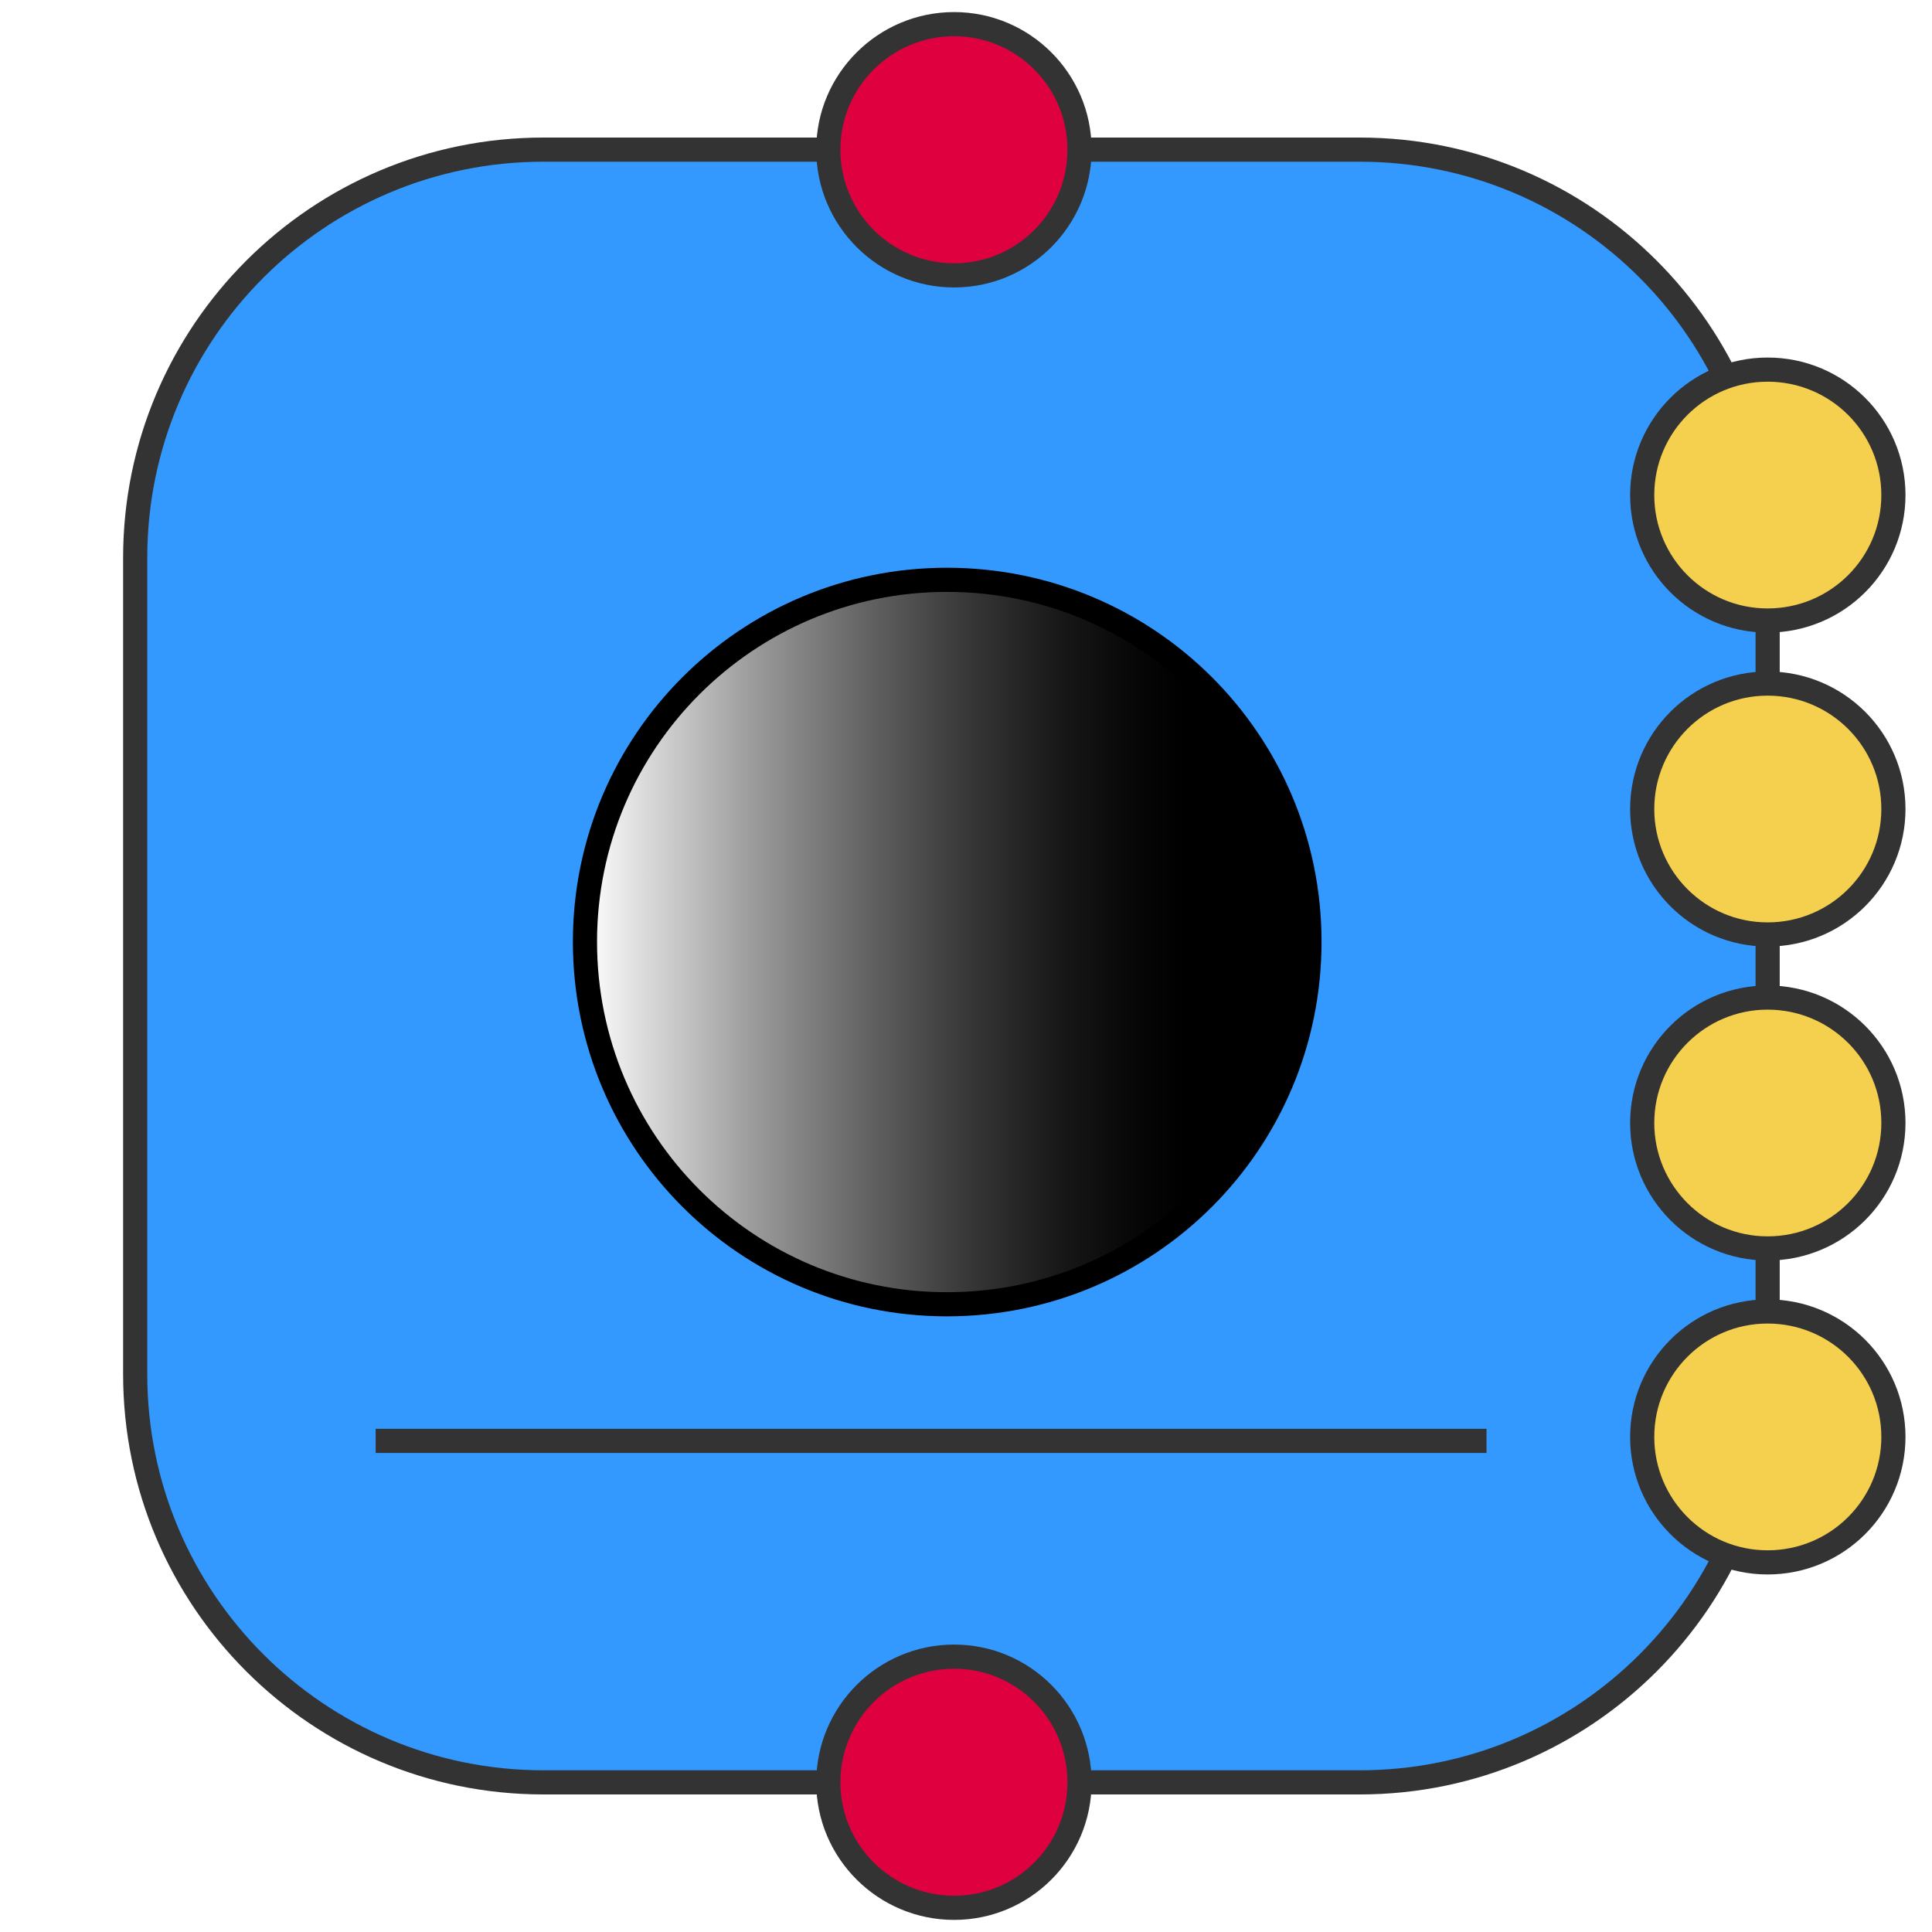
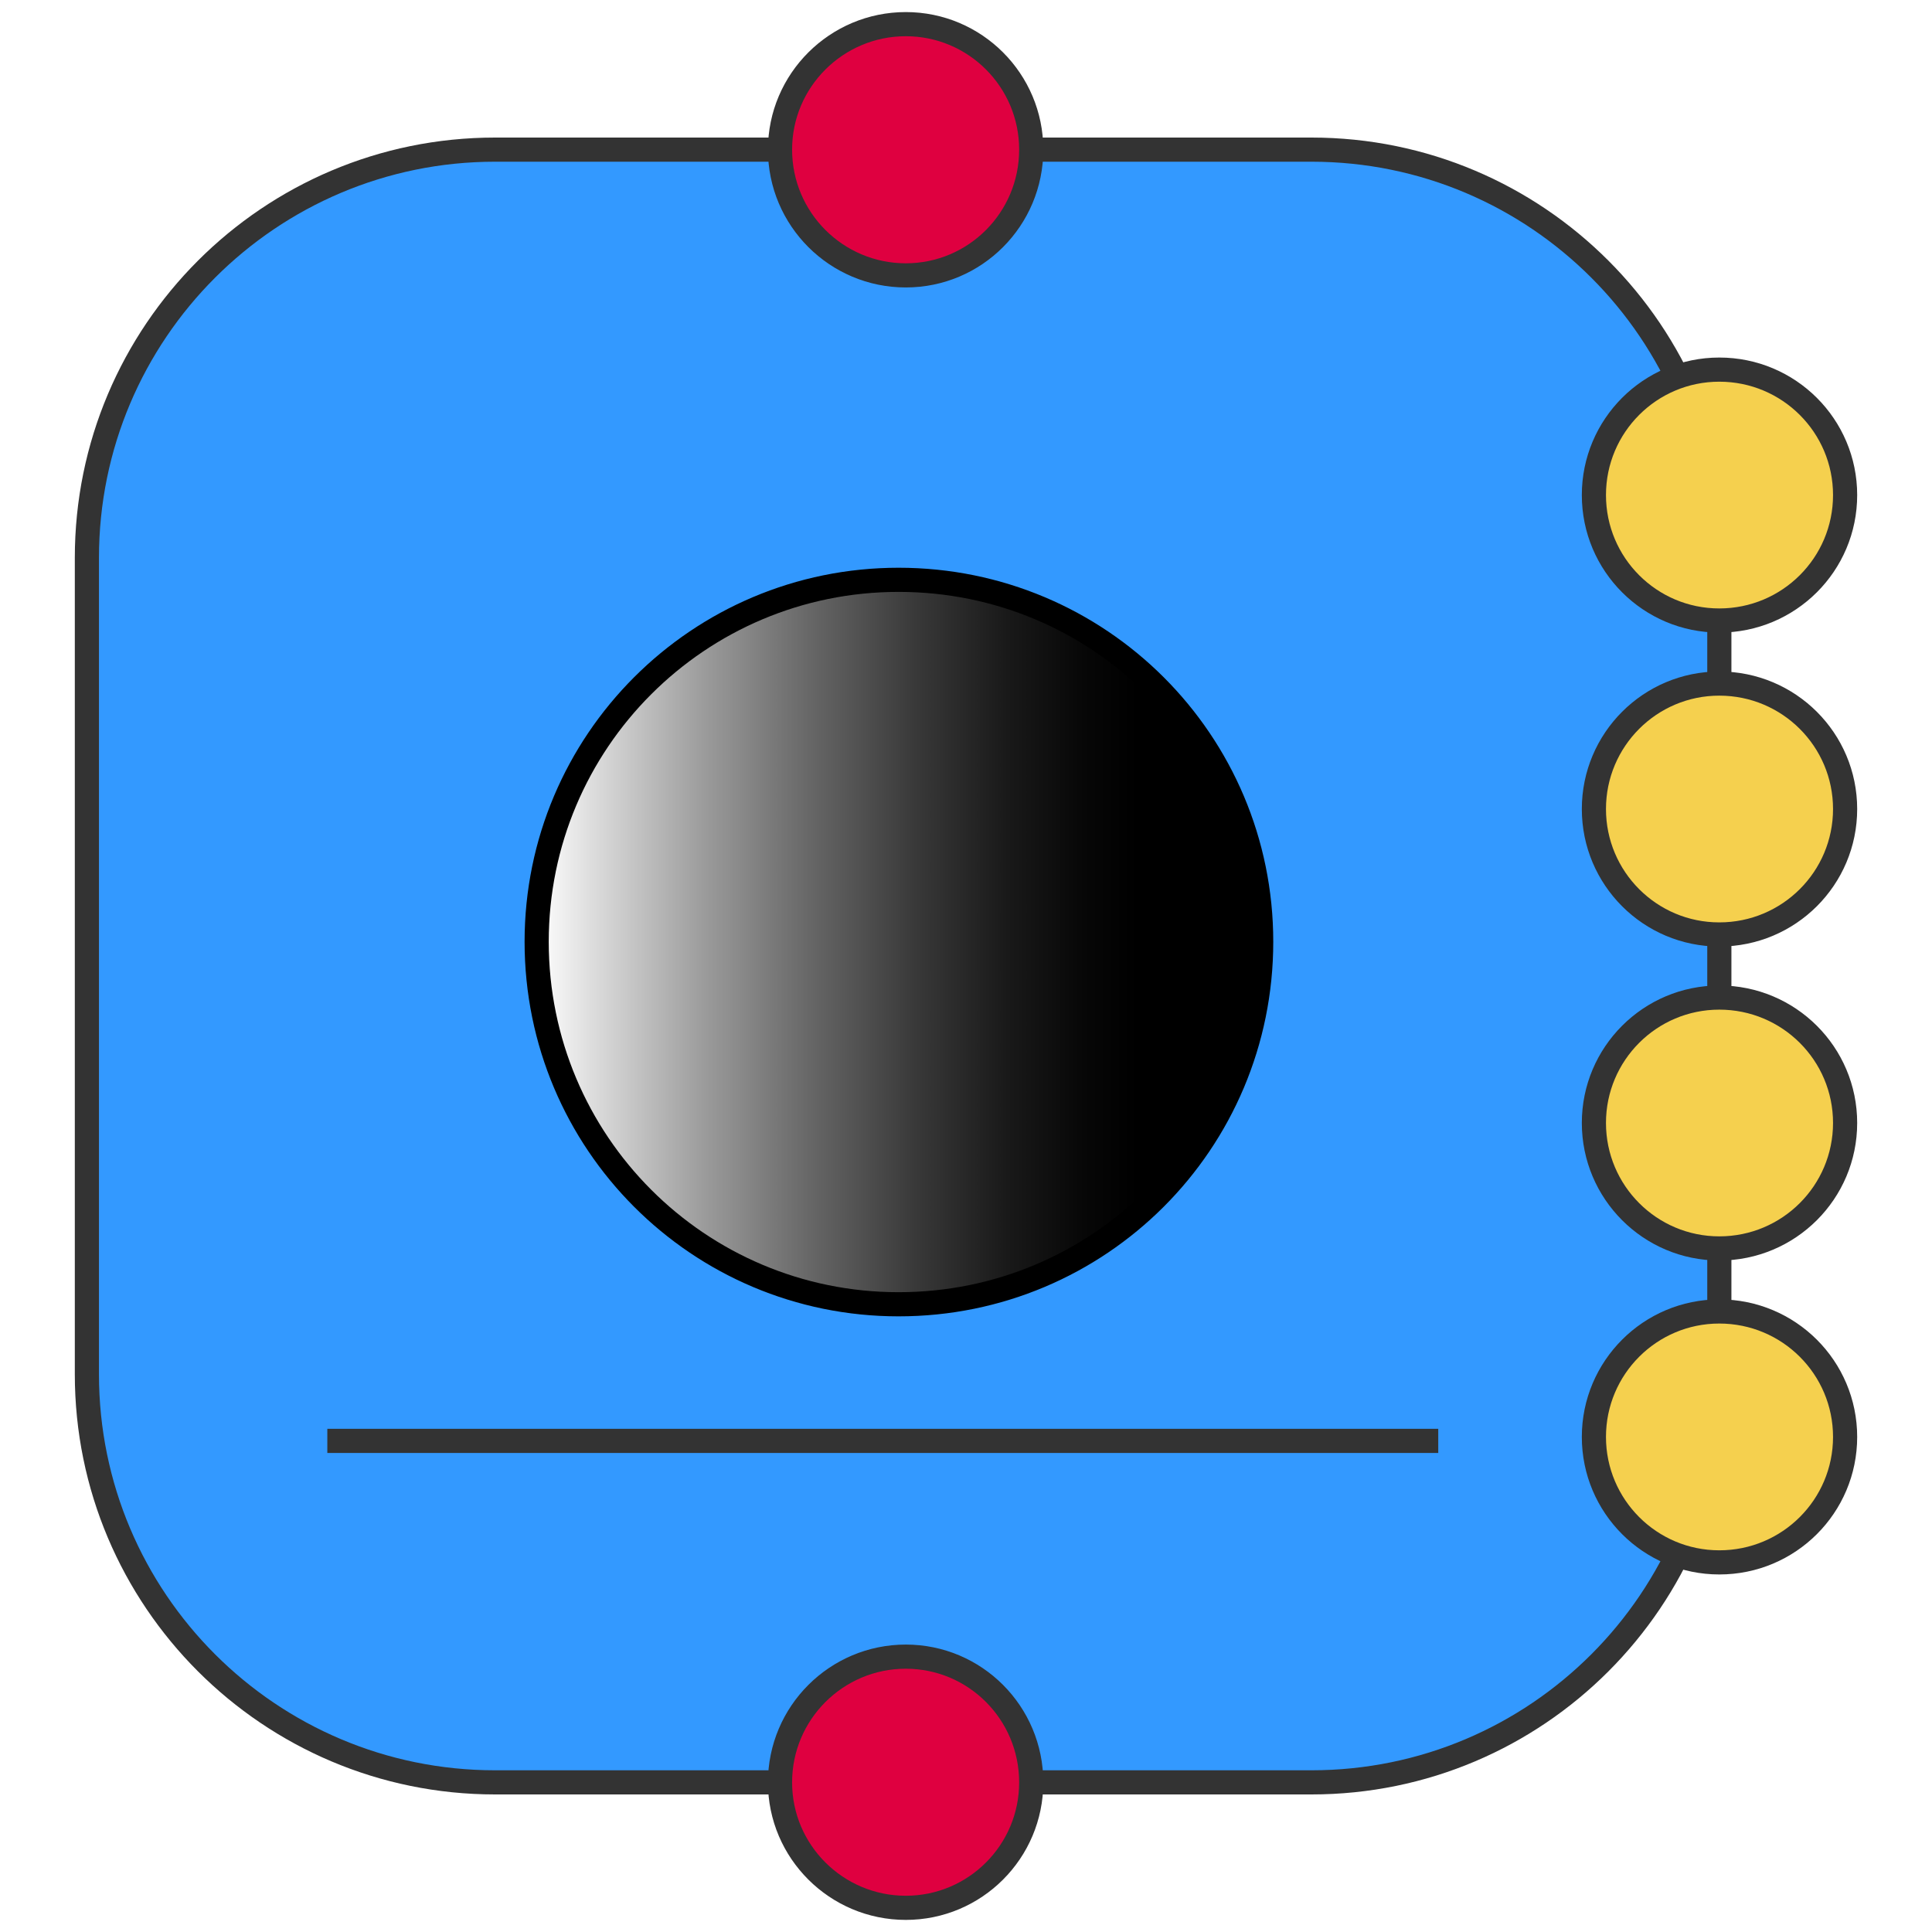
<svg xmlns="http://www.w3.org/2000/svg" version="1.1" id="Layer_1" x="0px" y="0px" width="80px" height="80px" viewBox="0 0 80 80" enable-background="new 0 0 80 80" xml:space="preserve">
  <g>
-     <path fill="#3399FF" stroke="#333333" stroke-linecap="round" stroke-linejoin="round" d="M5.598,23.098   c0-9.332,7.571-16.902,16.902-16.902h33.805c9.332,0,16.889,7.571,16.889,16.902v33.806c0,9.33-7.557,16.9-16.889,16.9H22.5   c-9.332,0-16.902-7.57-16.902-16.9V23.098z" />
+     <path fill="#3399FF" stroke="#333333" stroke-linecap="round" stroke-linejoin="round" d="M3.598,23.098   c0-9.332,7.571-16.902,16.902-16.902h33.805c9.332,0,16.889,7.571,16.889,16.902v33.806c0,9.33-7.557,16.9-16.889,16.9H20.5   c-9.332,0-16.902-7.57-16.902-16.9V23.098z" />
  </g>
-   <path fill="#F5D04E" stroke="#333333" stroke-linecap="round" stroke-linejoin="round" d="M68,20.5c0-2.869,2.326-5.195,5.193-5.195  c2.882,0,5.209,2.327,5.209,5.195s-2.327,5.194-5.209,5.194C70.326,25.695,68,23.369,68,20.5z" />
-   <path fill="#F5D04E" stroke="#333333" stroke-linecap="round" stroke-linejoin="round" d="M68,33.5c0-2.869,2.326-5.195,5.193-5.195  c2.882,0,5.209,2.327,5.209,5.195s-2.327,5.194-5.209,5.194C70.326,38.695,68,36.368,68,33.5z" />
-   <path fill="#F5D04E" stroke="#333333" stroke-linecap="round" stroke-linejoin="round" d="M68,46.499  c0-2.867,2.326-5.192,5.193-5.192c2.882,0,5.209,2.325,5.209,5.192c0,2.868-2.327,5.196-5.209,5.196  C70.326,51.695,68,49.367,68,46.499z" />
-   <path fill="#F5D04E" stroke="#333333" stroke-linecap="round" stroke-linejoin="round" d="M68,59.5c0-2.869,2.326-5.195,5.193-5.195  c2.882,0,5.209,2.326,5.209,5.195c0,2.868-2.327,5.195-5.209,5.195C70.326,64.695,68,62.368,68,59.5z" />
-   <path fill="#DF0040" stroke="#333333" stroke-linecap="round" stroke-linejoin="round" d="M34.299,6.195  C34.299,3.327,36.638,1,39.507,1c2.868,0,5.194,2.327,5.194,5.195c0,2.88-2.326,5.208-5.194,5.208  C36.638,11.403,34.299,9.076,34.299,6.195z" />
-   <path fill="#DF0040" stroke="#333333" stroke-linecap="round" stroke-linejoin="round" d="M34.299,73.805  c0-2.881,2.339-5.207,5.208-5.207c2.868,0,5.194,2.326,5.194,5.207c0,2.868-2.326,5.194-5.194,5.194  C36.638,78.999,34.299,76.673,34.299,73.805z" />
-   <line fill="none" stroke="#333333" stroke-linecap="square" stroke-linejoin="round" x1="16.054" y1="59.664" x2="61.054" y2="59.664" />
-   <linearGradient id="SVGID_1_" gradientUnits="userSpaceOnUse" x1="24.222" y1="39.008" x2="54.222" y2="39.008">
+   <path fill="#F5D04E" stroke="#333333" stroke-linecap="round" stroke-linejoin="round" d="M66,20.5c0-2.869,2.326-5.195,5.193-5.195  c2.882,0,5.209,2.327,5.209,5.195s-2.327,5.194-5.209,5.194C68.326,25.695,66,23.369,66,20.5z" />
+   <path fill="#F5D04E" stroke="#333333" stroke-linecap="round" stroke-linejoin="round" d="M66,33.5c0-2.869,2.326-5.195,5.193-5.195  c2.882,0,5.209,2.327,5.209,5.195s-2.327,5.194-5.209,5.194C68.326,38.695,66,36.368,66,33.5z" />
+   <path fill="#F5D04E" stroke="#333333" stroke-linecap="round" stroke-linejoin="round" d="M66,46.499  c0-2.867,2.326-5.192,5.193-5.192c2.882,0,5.209,2.325,5.209,5.192c0,2.868-2.327,5.196-5.209,5.196  C68.326,51.695,66,49.367,66,46.499z" />
+   <path fill="#F5D04E" stroke="#333333" stroke-linecap="round" stroke-linejoin="round" d="M66,59.5c0-2.869,2.326-5.195,5.193-5.195  c2.882,0,5.209,2.326,5.209,5.195c0,2.868-2.327,5.195-5.209,5.195C68.326,64.695,66,62.368,66,59.5z" />
+   <path fill="#DF0040" stroke="#333333" stroke-linecap="round" stroke-linejoin="round" d="M32.299,6.195  C32.299,3.327,34.638,1,37.507,1c2.868,0,5.194,2.327,5.194,5.195c0,2.88-2.326,5.208-5.194,5.208  C34.638,11.403,32.299,9.076,32.299,6.195z" />
+   <path fill="#DF0040" stroke="#333333" stroke-linecap="round" stroke-linejoin="round" d="M32.299,73.805  c0-2.881,2.339-5.207,5.208-5.207c2.868,0,5.194,2.326,5.194,5.207c0,2.868-2.326,5.194-5.194,5.194  C34.638,78.999,32.299,76.673,32.299,73.805z" />
+   <line fill="none" stroke="#333333" stroke-linecap="square" stroke-linejoin="round" x1="14.054" y1="59.664" x2="59.055" y2="59.664" />
+   <linearGradient id="SVGID_1_" gradientUnits="userSpaceOnUse" x1="300.723" y1="-327.508" x2="330.723" y2="-327.508" gradientTransform="matrix(1 0 0 -1 -278.5 -288.5)">
    <stop offset="0" style="stop-color:#FFFFFF" />
    <stop offset="0.08" style="stop-color:#DBDBDB" />
    <stop offset="0.237" style="stop-color:#999999" />
    <stop offset="0.388" style="stop-color:#636363" />
    <stop offset="0.526" style="stop-color:#383838" />
    <stop offset="0.65" style="stop-color:#191919" />
    <stop offset="0.755" style="stop-color:#070707" />
    <stop offset="0.83" style="stop-color:#000000" />
  </linearGradient>
-   <path fill-rule="evenodd" clip-rule="evenodd" fill="url(#SVGID_1_)" stroke="#000000" d="M24.222,38.996  c0-8.283,6.707-14.987,14.987-14.987c8.311,0,15.013,6.704,15.013,14.987c0,8.307-6.702,15.011-15.013,15.011  C30.928,54.007,24.222,47.303,24.222,38.996z" />
+   <path fill="url(#SVGID_1_)" stroke="#000000" d="M22.222,38.996c0-8.283,6.707-14.987,14.987-14.987  c8.311,0,15.014,6.704,15.014,14.987c0,8.307-6.703,15.011-15.014,15.011C28.928,54.007,22.222,47.303,22.222,38.996z" />
</svg>
